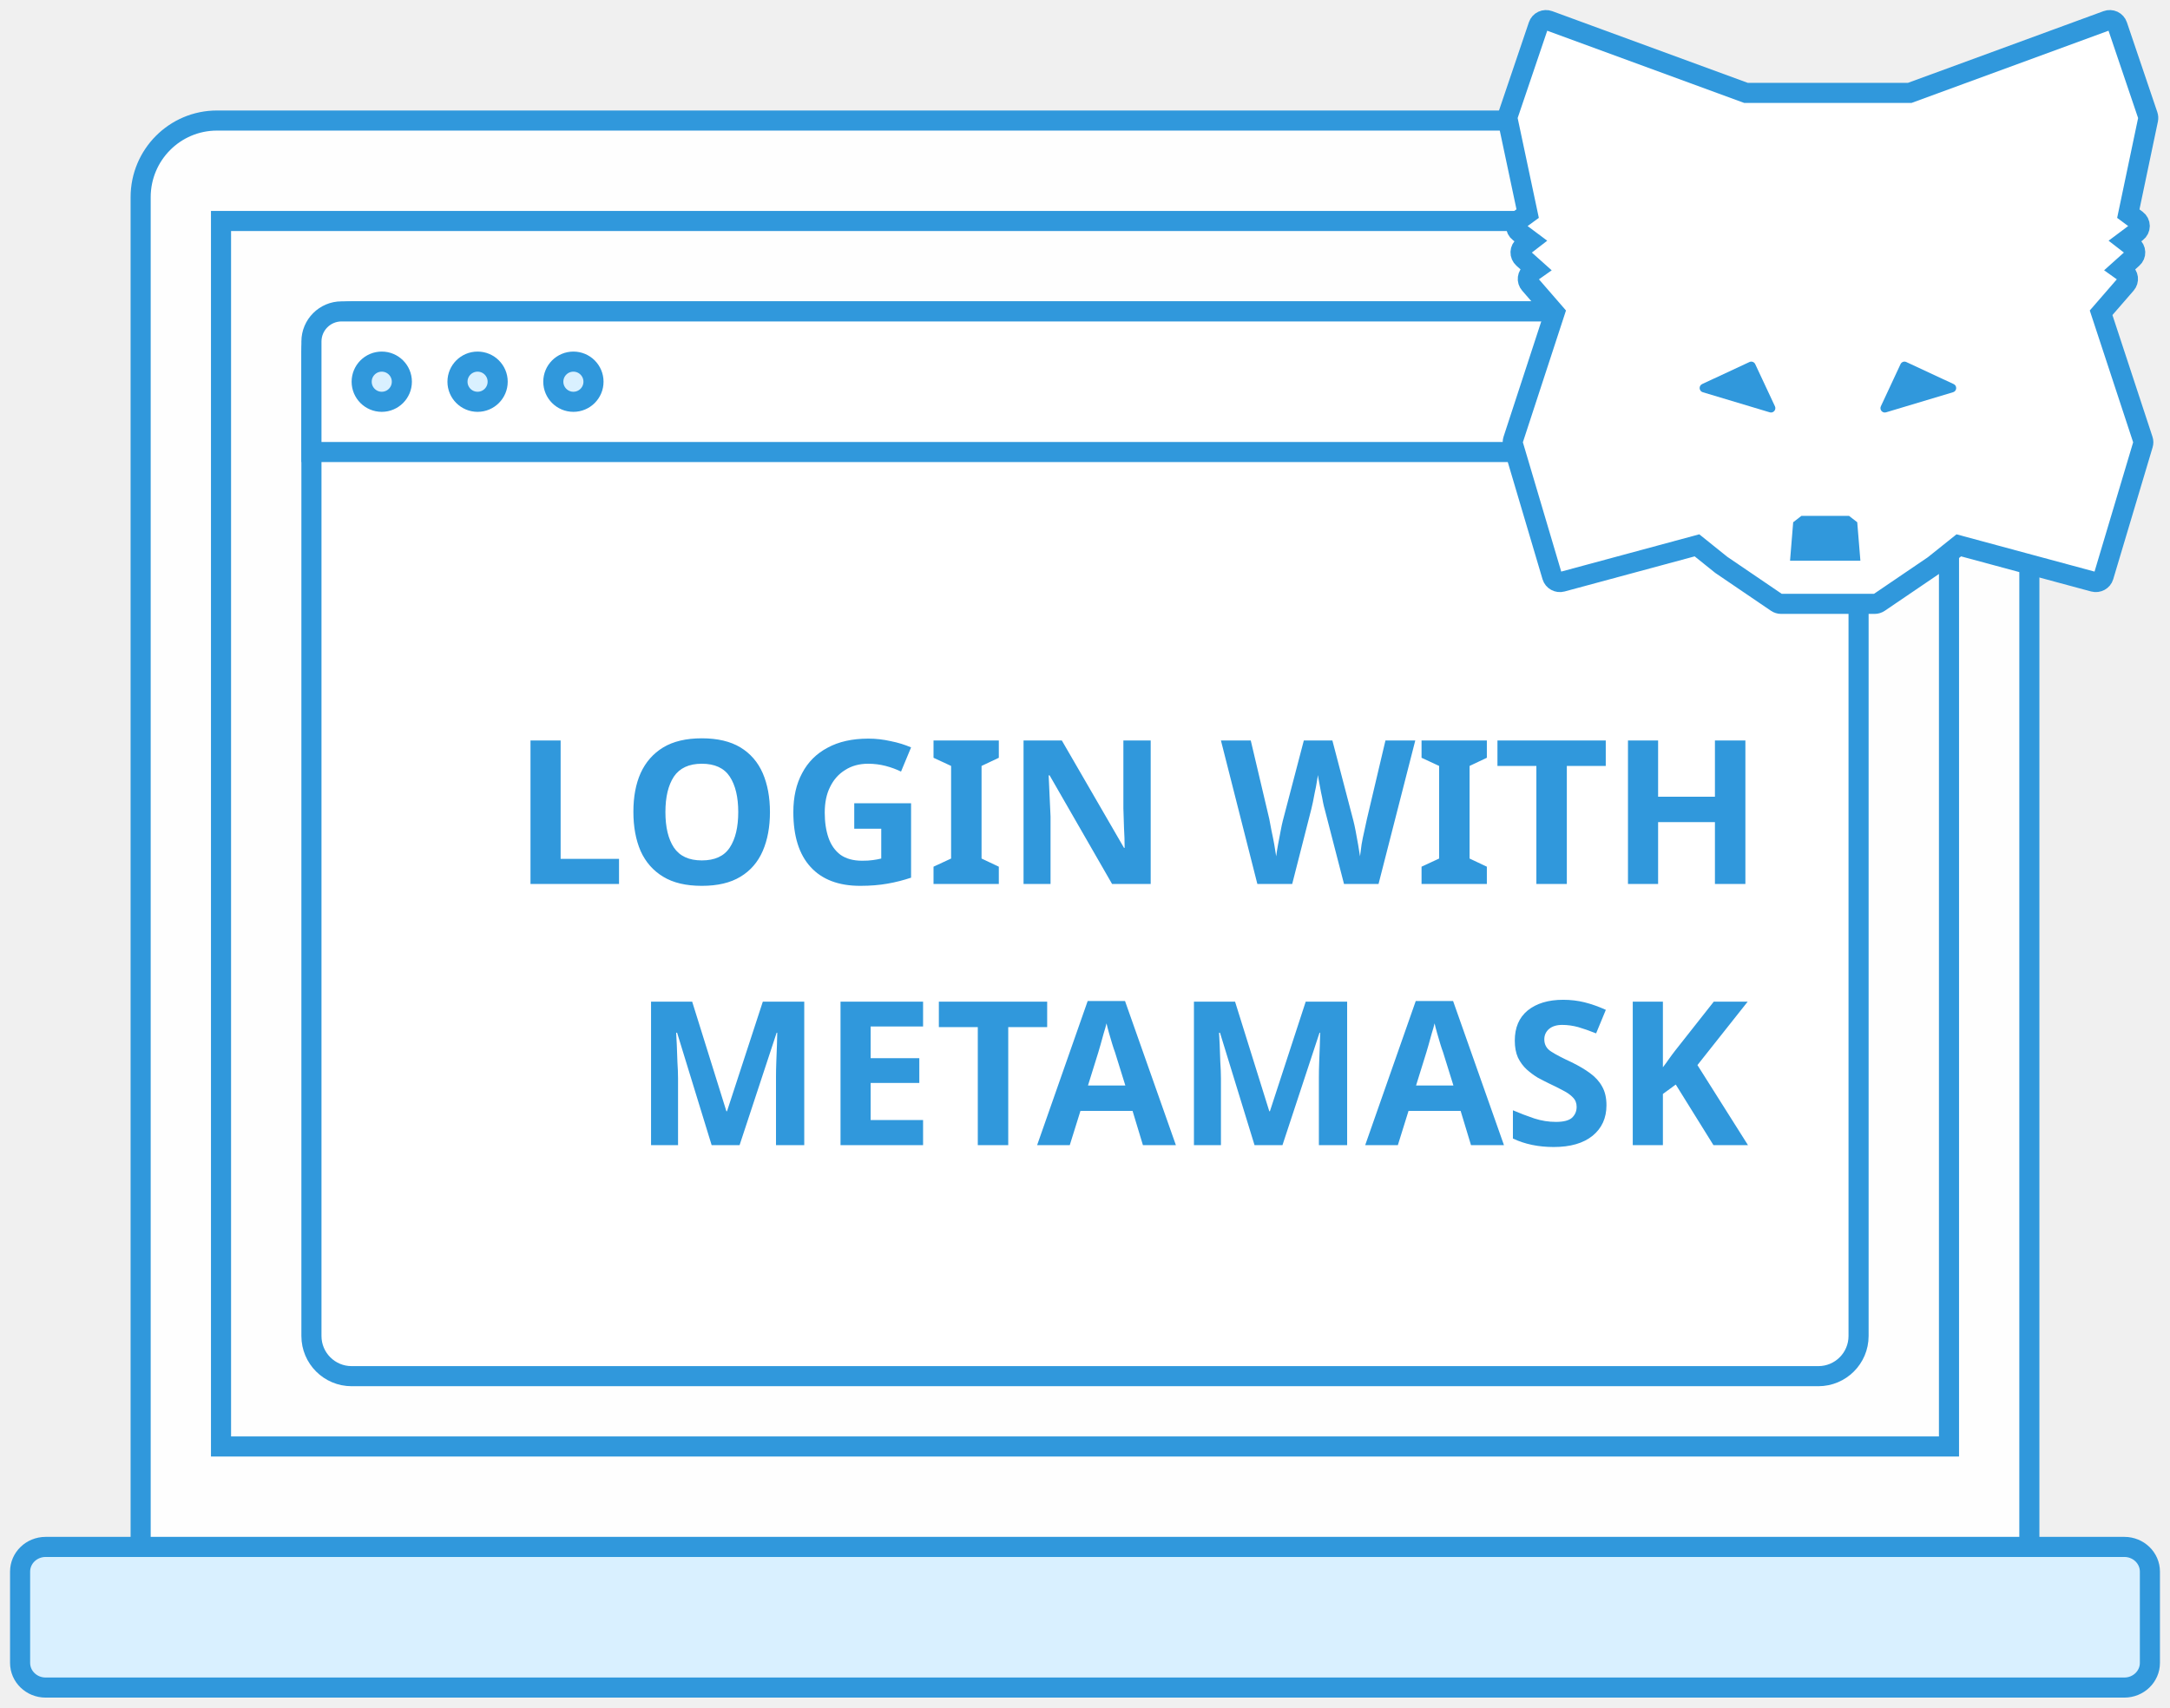
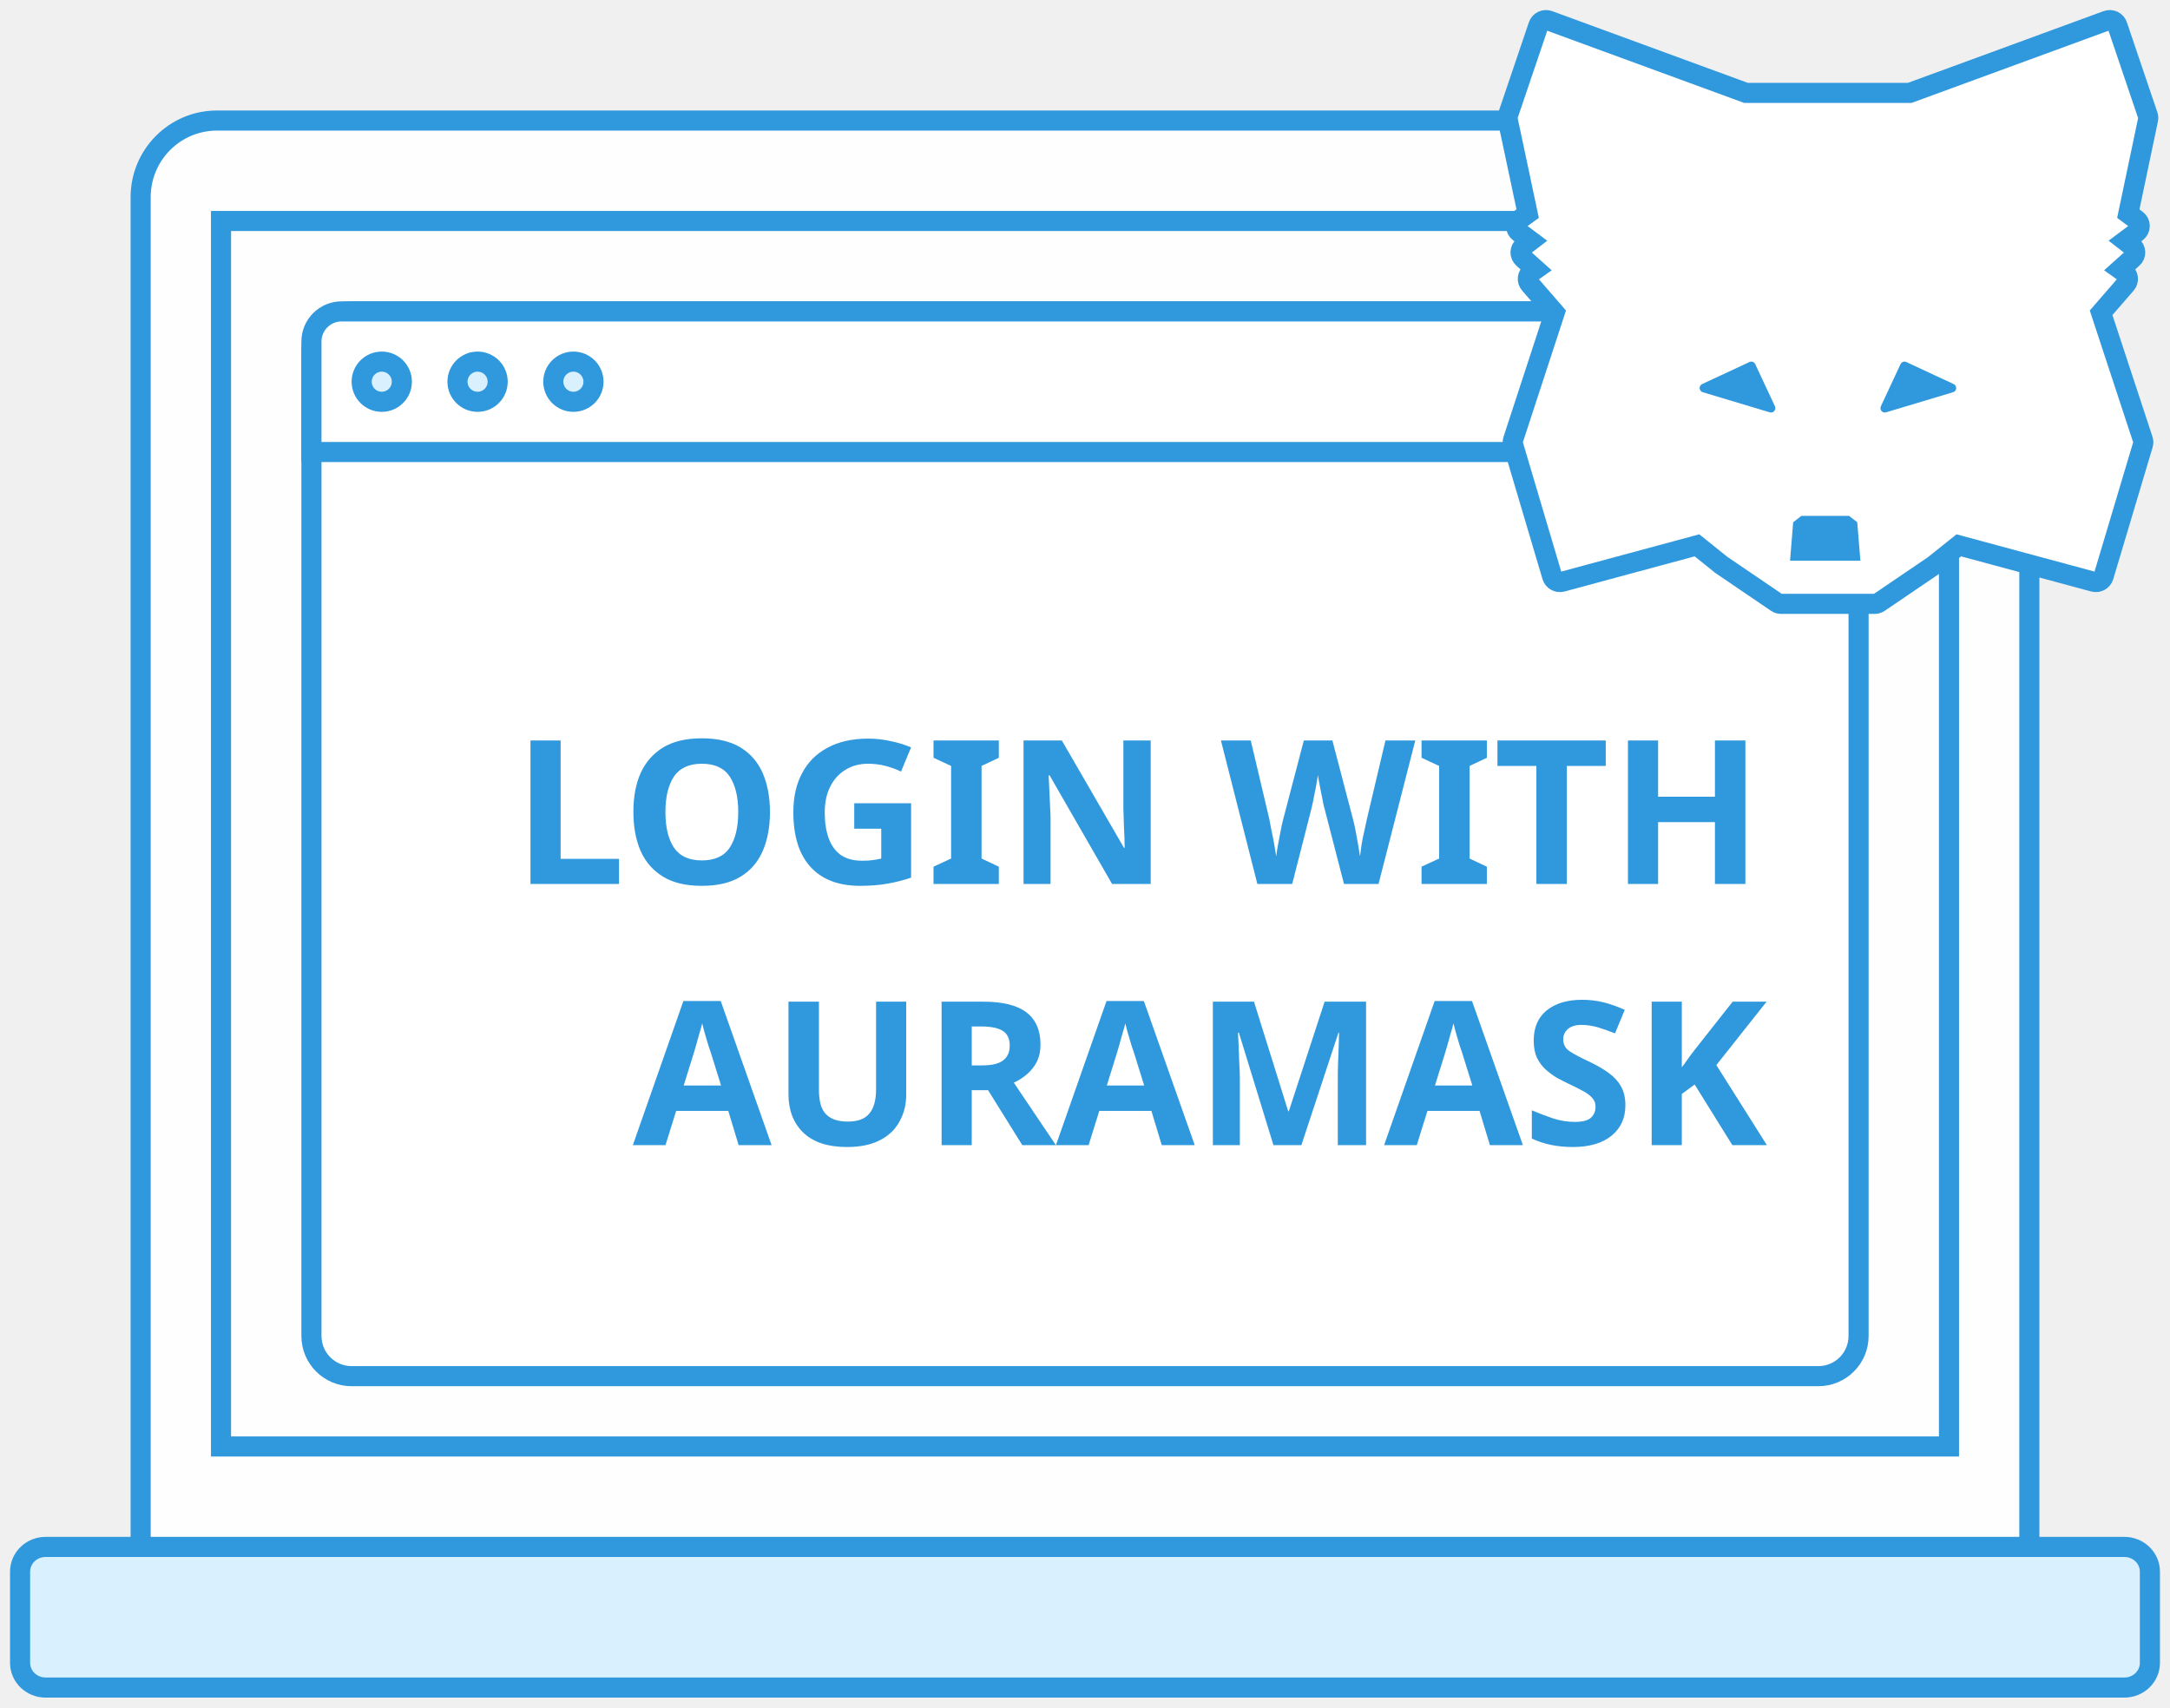
<svg xmlns="http://www.w3.org/2000/svg" width="108px" height="85px" viewBox="0 0 108 85" version="1.1">
  <defs />
  <g id="Import-account" stroke="none" stroke-width="1" fill="none" fill-rule="evenodd">
    <g id="hardware-connect" transform="translate(-457, -1057)">
      <g id="Group-11" transform="translate(356, 929)">
        <g id="use-dapps" transform="translate(102, 129)">
          <g id="Group-3">
            <path d="M96.202,83 L9.798,83 C7.701,83 6,81.292 6,79.185 L6,8.815 C6,6.708 7.701,5 9.798,5 L96.202,5 C98.3,5 100,6.708 100,8.815 L100,79.185 C100,81.292 98.3,83 96.202,83" id="Fill-12" fill="#FEFEFE" />
            <path d="M96.202,83 L9.798,83 C7.701,83 6,81.292 6,79.185 L6,8.815 C6,6.708 7.701,5 9.798,5 L96.202,5 C98.3,5 100,6.708 100,8.815 L100,79.185 C100,81.292 98.3,83 96.202,83 Z" id="Stroke-13" stroke="#3098DC" />
            <path d="M104.73,83 L1.27,83 C0.568,83 0,82.45 0,81.771 L0,77.229 C0,76.55 0.568,76 1.27,76 L104.73,76 C105.431,76 106,76.55 106,77.229 L106,81.771 C106,82.45 105.431,83 104.73,83" id="Fill-14" fill="#D9F0FF" />
            <path d="M104.73,83 L1.27,83 C0.568,83 0,82.45 0,81.771 L0,77.229 C0,76.55 0.568,76 1.27,76 L104.73,76 C105.431,76 106,76.55 106,77.229 L106,81.771 C106,82.45 105.431,83 104.73,83 Z" id="Stroke-15" stroke="#3098DC" />
            <polygon id="Fill-16" fill="#FEFEFE" points="10 71 96 71 96 10 10 10" />
            <polygon id="Stroke-17" stroke="#3098DC" points="10 71 96 71 96 10 10 10" />
            <rect id="Rectangle-2" stroke="#3098DC" fill="#FFFFFF" x="14.5" y="14.5" width="77" height="53" rx="2" />
            <path d="M14.5,21.5 L91.5,21.5 L91.5,16 C91.5,15.172 90.828,14.5 90,14.5 L16,14.5 C15.172,14.5 14.5,15.172 14.5,16 L14.5,21.5 Z" id="Rectangle-3" stroke="#3098DC" fill="#FFFFFF" />
            <g id="Group-6" transform="translate(17, 17)" fill="#D9F0FF" stroke="#3098DC">
              <circle id="Oval-2" cx="1" cy="1" r="1" />
              <circle id="Oval-2" cx="5.769" cy="1" r="1" />
              <circle id="Oval-2" cx="10.538" cy="1" r="1" />
            </g>
-             <g id="metamask-outline" transform="translate(73, 0)">
+             <g id="auramask-outline" transform="translate(73, 0)">
              <g id="Group-6">
                <path d="M19.299,29.058 L14.647,29.058 C14.566,29.058 14.487,29.034 14.42,28.988 L11.668,27.117 L10.457,26.145 L3.74,27.959 C3.531,28.015 3.312,27.895 3.251,27.691 L1.303,21.123 C1.281,21.048 1.282,20.969 1.306,20.895 L3.375,14.568 L2.133,13.137 C2.061,13.054 2.027,12.945 2.041,12.837 C2.054,12.729 2.113,12.63 2.204,12.566 L2.426,12.409 L1.806,11.854 C1.719,11.775 1.672,11.665 1.676,11.551 C1.68,11.435 1.736,11.329 1.828,11.258 L2.178,10.988 L1.608,10.562 C1.509,10.488 1.45,10.37 1.451,10.249 C1.453,10.126 1.512,10.01 1.613,9.937 L2.031,9.632 L1.037,4.947 C1.022,4.88 1.027,4.809 1.05,4.742 L2.566,0.268 C2.6,0.167 2.675,0.083 2.772,0.038 C2.869,-0.007 2.982,-0.012 3.083,0.025 L12.898,3.624 L21.047,3.624 L30.863,0.025 C30.963,-0.013 31.076,-0.007 31.174,0.038 C31.272,0.084 31.346,0.167 31.38,0.268 L32.896,4.744 C32.918,4.808 32.923,4.878 32.909,4.946 L31.925,9.634 L32.337,9.939 C32.437,10.013 32.494,10.126 32.495,10.249 C32.495,10.37 32.437,10.487 32.339,10.561 L31.769,10.988 L32.118,11.258 C32.21,11.329 32.265,11.436 32.269,11.551 C32.274,11.666 32.227,11.776 32.14,11.853 L31.52,12.409 L31.742,12.567 C31.832,12.63 31.891,12.729 31.905,12.837 C31.918,12.945 31.884,13.055 31.812,13.138 L30.571,14.568 L32.652,20.893 C32.677,20.967 32.678,21.046 32.656,21.122 L30.694,27.692 C30.634,27.895 30.414,28.014 30.206,27.959 L23.488,26.145 L22.241,27.143 L19.525,28.988 C19.458,29.034 19.38,29.058 19.299,29.058 Z" id="Stroke-19" stroke="#3098DC" fill="#FFFFFF" />
                <polygon id="Fill-20" fill="#3098DC" points="18.024 24.677 15.657 24.677 15.246 24.995 15.09 26.909 18.591 26.909 18.434 24.995" />
                <path d="M20.589,17.125 L19.61,19.224 C19.531,19.394 19.689,19.578 19.868,19.524 L23.205,18.523 C23.395,18.466 23.414,18.201 23.233,18.118 L20.875,17.02 C20.767,16.97 20.64,17.017 20.589,17.125" id="Fill-21" fill="#3098DC" />
                <path d="M13.07,17.02 L10.715,18.117 C10.535,18.201 10.554,18.465 10.744,18.523 L14.081,19.524 C14.26,19.578 14.417,19.393 14.338,19.223 L13.356,17.124 C13.305,17.017 13.178,16.97 13.07,17.02" id="Fill-22" fill="#3098DC" />
              </g>
            </g>
          </g>
-           <text id="LOGIN-WITH-METAMASK" font-family="RobotoMono-Bold, Roboto Mono" font-size="10" font-weight="bold" fill="#3098DC">
+           <text id="LOGIN-WITH-AURAMASK" font-family="RobotoMono-Bold, Roboto Mono" font-size="10" font-weight="bold" fill="#3098DC">
            <tspan x="24.495" y="43">LOGIN WITH </tspan>
-             <tspan x="30.496" y="56">METAMASK</tspan>
+             <tspan x="30.496" y="56">AURAMASK</tspan>
          </text>
        </g>
      </g>
    </g>
  </g>
</svg>
